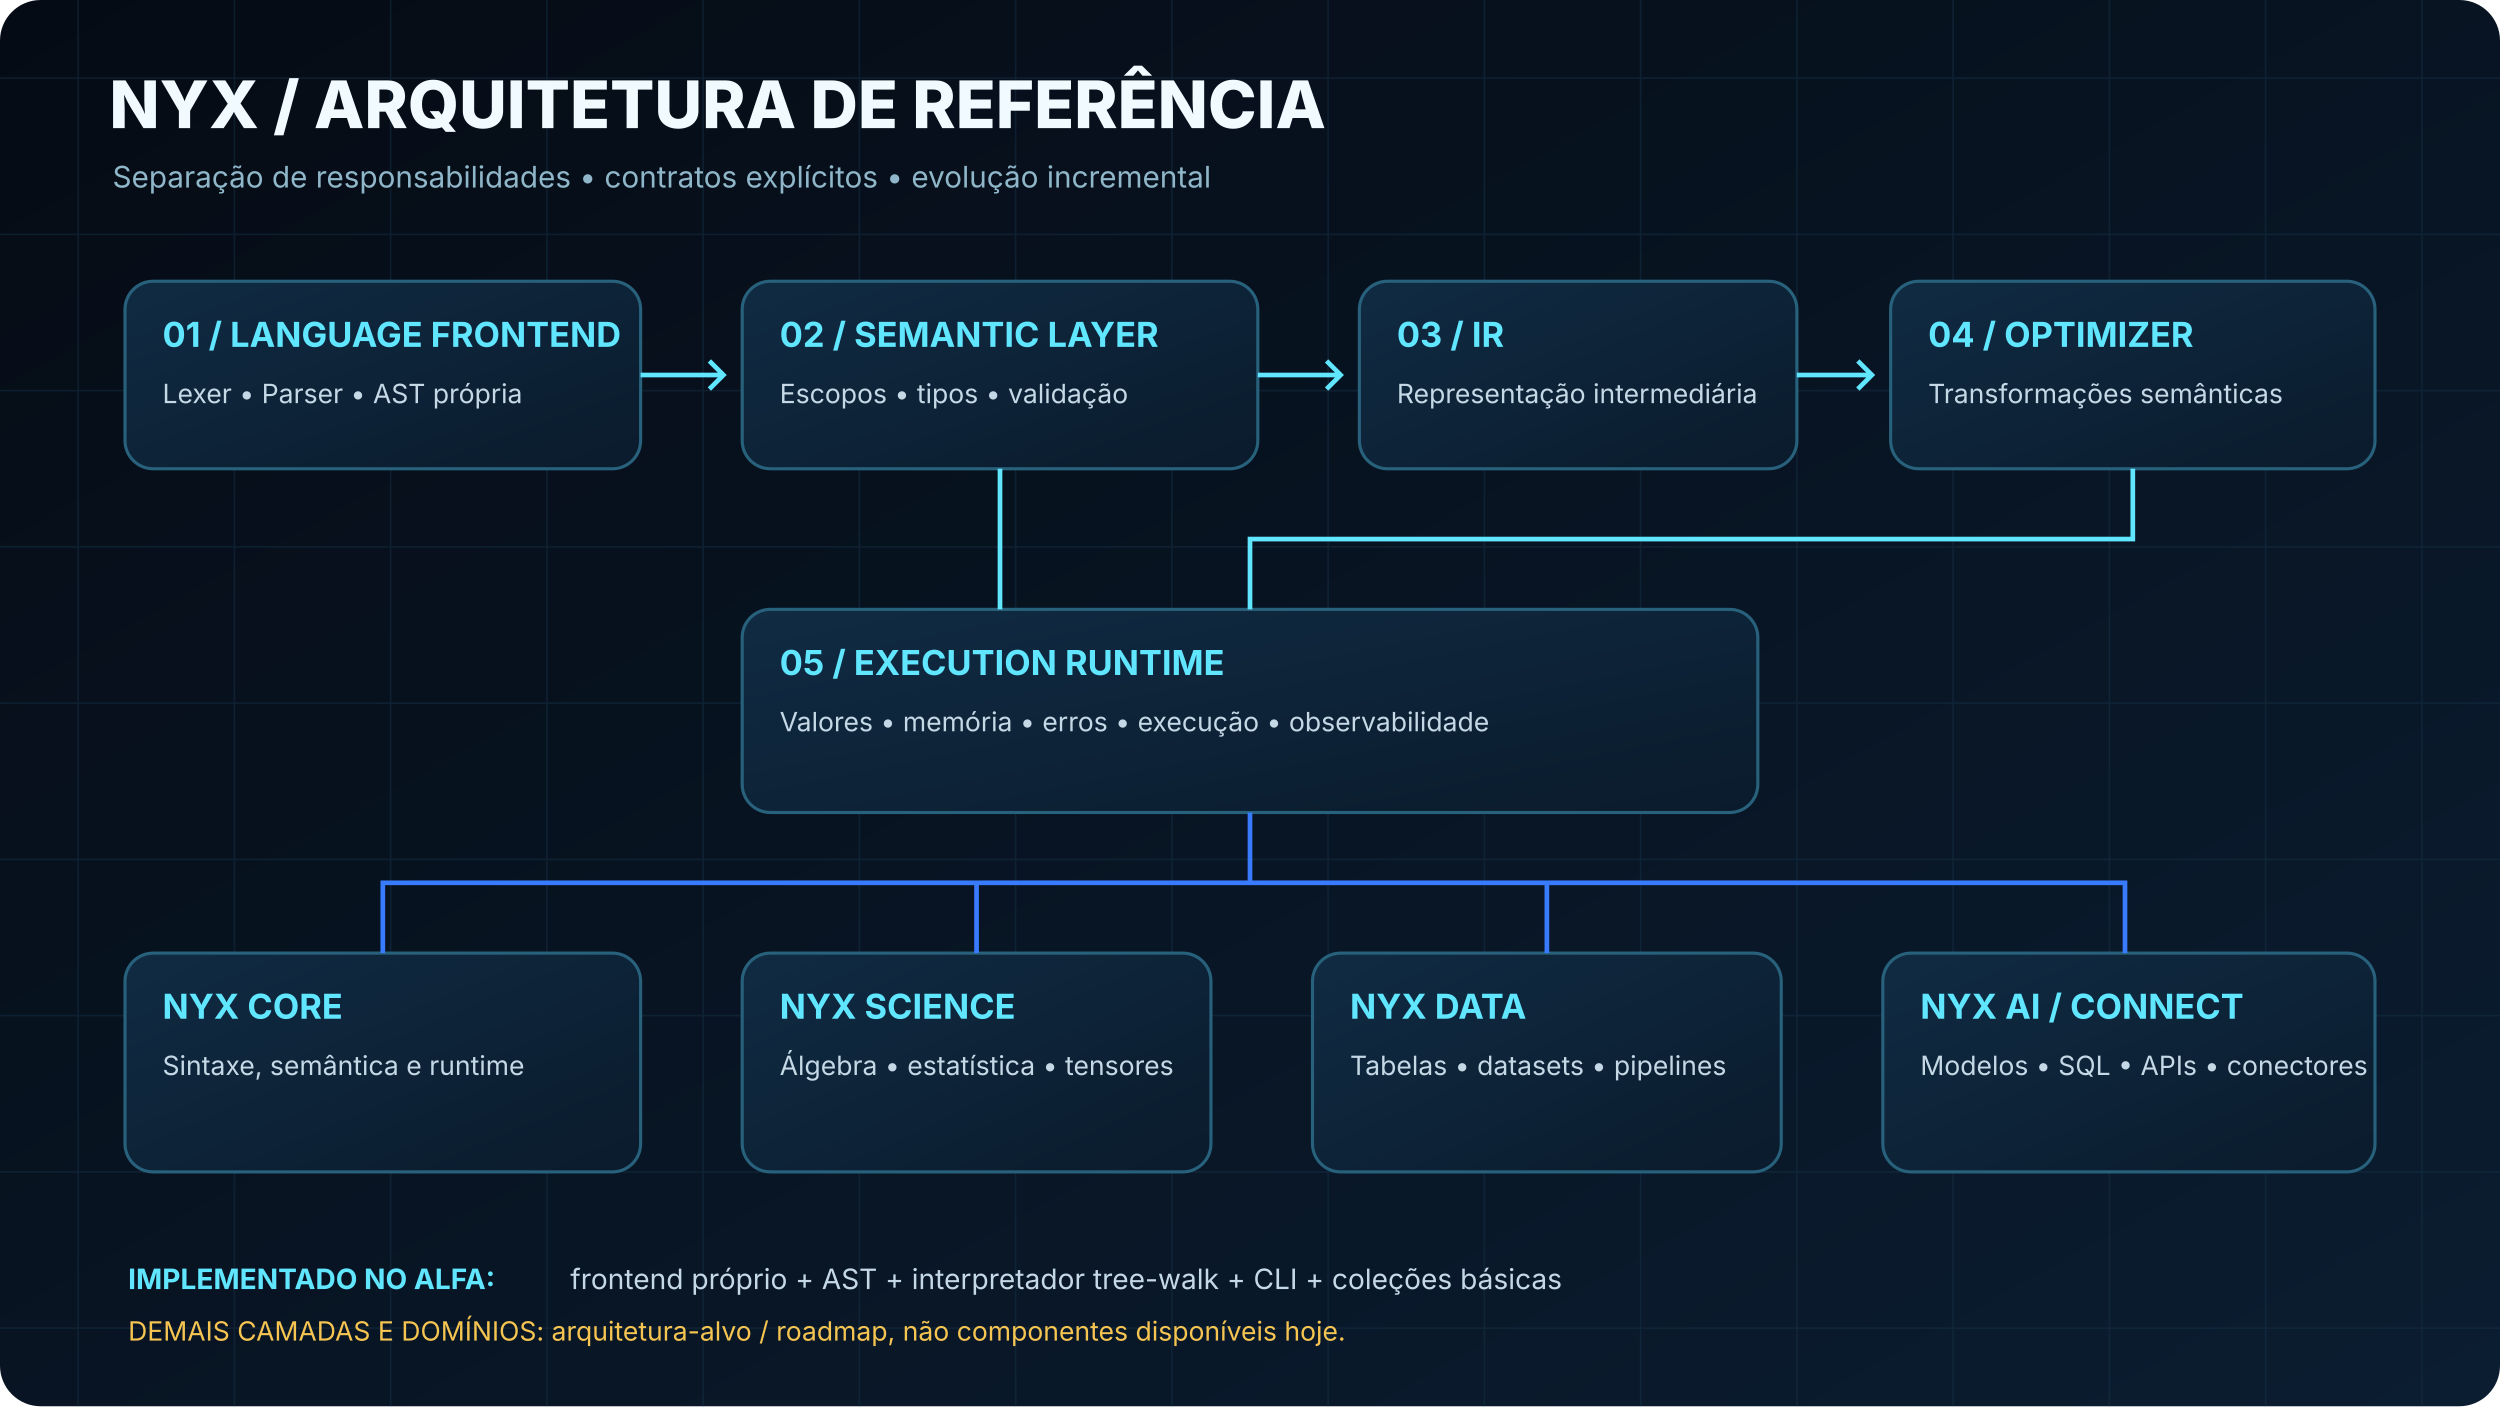
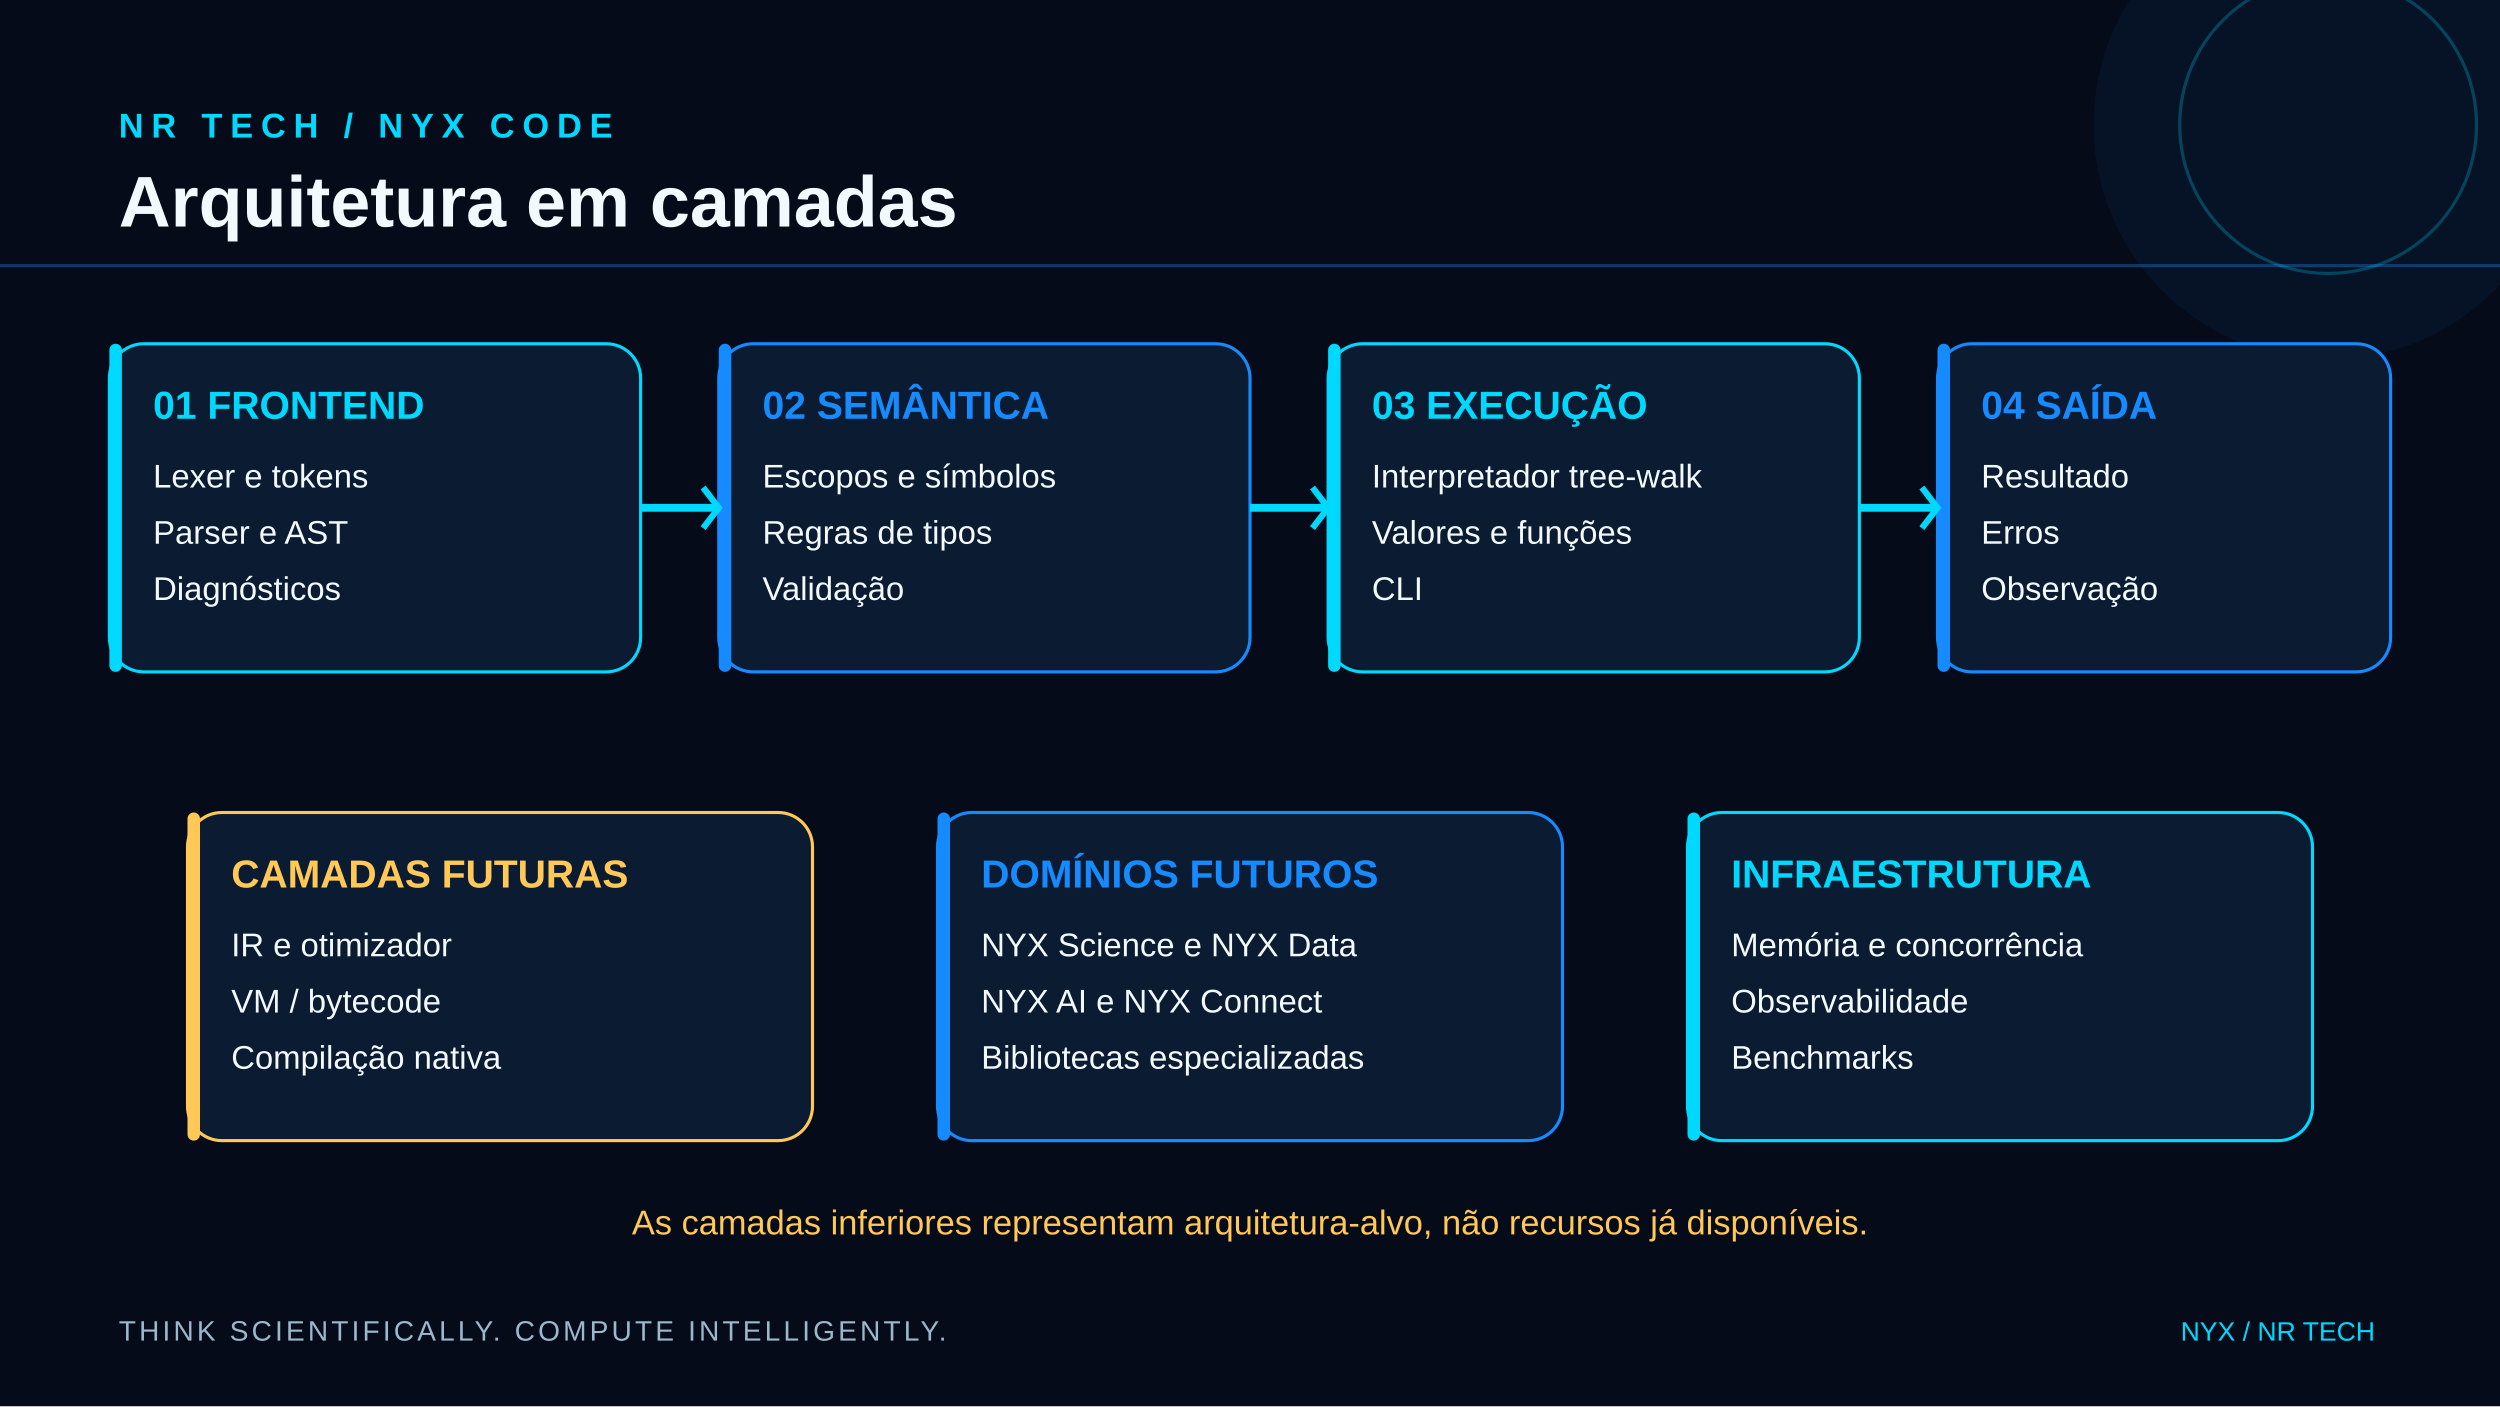
- <svg xmlns="http://www.w3.org/2000/svg" width="1600" height="900" viewBox="0 0 1600 900" role="img" aria-labelledby="t d">
-   <defs>
-     <linearGradient id="bg" x1="0" y1="0" x2="1" y2="1">
-       <stop stop-color="#050B14" />
-       <stop offset="1" stop-color="#0B1D31" />
-     </linearGradient>
-     <linearGradient id="c" x1="0" y1="0" x2="1" y2="0">
-       <stop stop-color="#60E6FF" />
-       <stop offset="1" stop-color="#397BFF" />
-     </linearGradient>
-     <linearGradient id="p" x1="0" y1="0" x2="1" y2="1">
-       <stop stop-color="#102B43" />
-       <stop offset="1" stop-color="#0A1B2C" />
-     </linearGradient>
-   </defs>
-   <rect width="1600" height="900" rx="26" fill="url(#bg)" />
-   <g stroke="#17334A" opacity=".45">
-     <path d="M0 50H1600" />
-     <path d="M0 150H1600" />
-     <path d="M0 250H1600" />
-     <path d="M0 350H1600" />
-     <path d="M0 450H1600" />
-     <path d="M0 550H1600" />
-     <path d="M0 650H1600" />
-     <path d="M0 750H1600" />
-     <path d="M0 850H1600" />
-     <path d="M50 0V900" />
-     <path d="M150 0V900" />
-     <path d="M250 0V900" />
-     <path d="M350 0V900" />
-     <path d="M450 0V900" />
-     <path d="M550 0V900" />
-     <path d="M650 0V900" />
-     <path d="M750 0V900" />
-     <path d="M850 0V900" />
-     <path d="M950 0V900" />
-     <path d="M1050 0V900" />
-     <path d="M1150 0V900" />
-     <path d="M1250 0V900" />
-     <path d="M1350 0V900" />
-     <path d="M1450 0V900" />
-     <path d="M1550 0V900" />
-   </g>
-   <g font-family="Inter,Segoe UI,Arial,sans-serif">
-     <text x="70" y="82" fill="#F1FAFF" font-size="42" font-weight="800">NYX / ARQUITETURA DE REFERÊNCIA</text>
-     <text x="72" y="120" fill="#8FB7C9" font-size="19">Separação de responsabilidades • contratos explícitos • evolução incremental</text>
-     <rect x="80" y="180" width="330" height="120" rx="18" fill="url(#p)" stroke="#28617C" stroke-width="2" />
-     <text x="104" y="222" fill="#60E6FF" font-size="22" font-weight="700">01 / LANGUAGE FRONTEND</text>
-     <text x="104" y="258" fill="#C4D8E6" font-size="17">Lexer • Parser • AST própria</text>
-     <rect x="475" y="180" width="330" height="120" rx="18" fill="url(#p)" stroke="#28617C" stroke-width="2" />
-     <text x="499" y="222" fill="#60E6FF" font-size="22" font-weight="700">02 / SEMANTIC LAYER</text>
-     <text x="499" y="258" fill="#C4D8E6" font-size="17">Escopos • tipos • validação</text>
-     <rect x="870" y="180" width="280" height="120" rx="18" fill="url(#p)" stroke="#28617C" stroke-width="2" />
-     <text x="894" y="222" fill="#60E6FF" font-size="22" font-weight="700">03 / IR</text>
-     <text x="894" y="258" fill="#C4D8E6" font-size="17">Representação intermediária</text>
-     <rect x="1210" y="180" width="310" height="120" rx="18" fill="url(#p)" stroke="#28617C" stroke-width="2" />
-     <text x="1234" y="222" fill="#60E6FF" font-size="22" font-weight="700">04 / OPTIMIZER</text>
-     <text x="1234" y="258" fill="#C4D8E6" font-size="17">Transformações semânticas</text>
-     <path d="M410 240H463m-9 -9 9 9-9 9" stroke="#60E6FF" stroke-width="3" fill="none" />
-     <path d="M805 240H858m-9 -9 9 9-9 9" stroke="#60E6FF" stroke-width="3" fill="none" />
-     <path d="M1150 240H1198m-9 -9 9 9-9 9" stroke="#60E6FF" stroke-width="3" fill="none" />
-     <rect x="475" y="390" width="650" height="130" rx="18" fill="url(#p)" stroke="#28617C" stroke-width="2" />
-     <text x="499" y="432" fill="#60E6FF" font-size="22" font-weight="700">05 / EXECUTION RUNTIME</text>
-     <text x="499" y="468" fill="#C4D8E6" font-size="17">Valores • memória • erros • execução • observabilidade</text>
-     <path d="M1365 300V345H800V390" stroke="#60E6FF" stroke-width="3" fill="none" />
-     <path d="M640 300V390" stroke="#60E6FF" stroke-width="3" fill="none" />
-     <rect x="80" y="610" width="330" height="140" rx="18" fill="url(#p)" stroke="#28617C" stroke-width="2" />
-     <text x="104" y="652" fill="#60E6FF" font-size="22" font-weight="700">NYX CORE</text>
-     <text x="104" y="688" fill="#C4D8E6" font-size="17">Sintaxe, semântica e runtime</text>
-     <rect x="475" y="610" width="300" height="140" rx="18" fill="url(#p)" stroke="#28617C" stroke-width="2" />
-     <text x="499" y="652" fill="#60E6FF" font-size="22" font-weight="700">NYX SCIENCE</text>
-     <text x="499" y="688" fill="#C4D8E6" font-size="17">Álgebra • estatística • tensores</text>
-     <rect x="840" y="610" width="300" height="140" rx="18" fill="url(#p)" stroke="#28617C" stroke-width="2" />
-     <text x="864" y="652" fill="#60E6FF" font-size="22" font-weight="700">NYX DATA</text>
-     <text x="864" y="688" fill="#C4D8E6" font-size="17">Tabelas • datasets • pipelines</text>
-     <rect x="1205" y="610" width="315" height="140" rx="18" fill="url(#p)" stroke="#28617C" stroke-width="2" />
-     <text x="1229" y="652" fill="#60E6FF" font-size="22" font-weight="700">NYX AI / CONNECT</text>
-     <text x="1229" y="688" fill="#C4D8E6" font-size="17">Modelos • SQL • APIs • conectores</text>
-     <path d="M800 520V565H245V610M800 565H625V610M800 565H990V610M800 565H1360V610" stroke="#397BFF" stroke-width="3" fill="none" />
-     <text x="82" y="825" fill="#60E6FF" font-size="18" font-weight="700">IMPLEMENTADO NO ALFA:</text>
-     <text x="365" y="825" fill="#C4D8E6" font-size="18">frontend próprio + AST + interpretador tree-walk + CLI + coleções básicas</text>
-     <text x="82" y="858" fill="#F5C451" font-size="17">DEMAIS CAMADAS E DOMÍNIOS: arquitetura-alvo / roadmap, não componentes disponíveis hoje.</text>
-   </g>
+ <svg xmlns="http://www.w3.org/2000/svg" width="1600" height="900" viewBox="0 0 1600 900" role="img" aria-labelledby="title desc">
+   <rect width="1600" height="900" fill="#050B18" />
+   <path d="M0 170H1600" stroke="#168BFF" stroke-width="2" opacity=".35" />
+   <circle cx="1490" cy="80" r="150" fill="#168BFF" opacity=".07" />
+   <circle cx="1490" cy="80" r="95" fill="none" stroke="#00D9FF" stroke-width="2" opacity=".25" />
+   <text x="76" y="88" fill="#00D9FF" font-family="Arial, sans-serif" font-size="22" font-weight="700" letter-spacing="5">NR TECH  /  NYX CODE</text>
+   <text x="76" y="145" fill="#F2FAFF" font-family="Arial, sans-serif" font-size="46" font-weight="700">Arquitetura em camadas</text>
+   <rect x="70" y="220" width="340" height="210" rx="22" fill="#0B1B31" stroke="#00D9FF" stroke-width="2" />
+   <rect x="70" y="220" width="8" height="210" rx="4" fill="#00D9FF" />
+   <text x="98" y="268" fill="#00D9FF" font-family="Arial,sans-serif" font-size="25" font-weight="700">01  FRONTEND</text>
+   <text x="98" y="312" fill="#F2FAFF" font-family="Arial,sans-serif" font-size="21">Lexer e tokens</text>
+   <text x="98" y="348" fill="#F2FAFF" font-family="Arial,sans-serif" font-size="21">Parser e AST</text>
+   <text x="98" y="384" fill="#F2FAFF" font-family="Arial,sans-serif" font-size="21">Diagnósticos</text>
+   <rect x="460" y="220" width="340" height="210" rx="22" fill="#0B1B31" stroke="#168BFF" stroke-width="2" />
+   <rect x="460" y="220" width="8" height="210" rx="4" fill="#168BFF" />
+   <text x="488" y="268" fill="#168BFF" font-family="Arial,sans-serif" font-size="25" font-weight="700">02  SEMÂNTICA</text>
+   <text x="488" y="312" fill="#F2FAFF" font-family="Arial,sans-serif" font-size="21">Escopos e símbolos</text>
+   <text x="488" y="348" fill="#F2FAFF" font-family="Arial,sans-serif" font-size="21">Regras de tipos</text>
+   <text x="488" y="384" fill="#F2FAFF" font-family="Arial,sans-serif" font-size="21">Validação</text>
+   <rect x="850" y="220" width="340" height="210" rx="22" fill="#0B1B31" stroke="#00D9FF" stroke-width="2" />
+   <rect x="850" y="220" width="8" height="210" rx="4" fill="#00D9FF" />
+   <text x="878" y="268" fill="#00D9FF" font-family="Arial,sans-serif" font-size="25" font-weight="700">03  EXECUÇÃO</text>
+   <text x="878" y="312" fill="#F2FAFF" font-family="Arial,sans-serif" font-size="21">Interpretador tree-walk</text>
+   <text x="878" y="348" fill="#F2FAFF" font-family="Arial,sans-serif" font-size="21">Valores e funções</text>
+   <text x="878" y="384" fill="#F2FAFF" font-family="Arial,sans-serif" font-size="21">CLI</text>
+   <rect x="1240" y="220" width="290" height="210" rx="22" fill="#0B1B31" stroke="#168BFF" stroke-width="2" />
+   <rect x="1240" y="220" width="8" height="210" rx="4" fill="#168BFF" />
+   <text x="1268" y="268" fill="#168BFF" font-family="Arial,sans-serif" font-size="25" font-weight="700">04  SAÍDA</text>
+   <text x="1268" y="312" fill="#F2FAFF" font-family="Arial,sans-serif" font-size="21">Resultado</text>
+   <text x="1268" y="348" fill="#F2FAFF" font-family="Arial,sans-serif" font-size="21">Erros</text>
+   <text x="1268" y="384" fill="#F2FAFF" font-family="Arial,sans-serif" font-size="21">Observação</text>
+   <path d="M410 325H460M800 325H850M1190 325H1240" stroke="#00D9FF" stroke-width="5" />
+   <path d="M450 312L460 325L450 338M840 312L850 325L840 338M1230 312L1240 325L1230 338" fill="none" stroke="#00D9FF" stroke-width="4" />
+   <rect x="120" y="520" width="400" height="210" rx="22" fill="#0B1B31" stroke="#FFC857" stroke-width="2" />
+   <rect x="120" y="520" width="8" height="210" rx="4" fill="#FFC857" />
+   <text x="148" y="568" fill="#FFC857" font-family="Arial,sans-serif" font-size="25" font-weight="700">CAMADAS FUTURAS</text>
+   <text x="148" y="612" fill="#F2FAFF" font-family="Arial,sans-serif" font-size="21">IR e otimizador</text>
+   <text x="148" y="648" fill="#F2FAFF" font-family="Arial,sans-serif" font-size="21">VM / bytecode</text>
+   <text x="148" y="684" fill="#F2FAFF" font-family="Arial,sans-serif" font-size="21">Compilação nativa</text>
+   <rect x="600" y="520" width="400" height="210" rx="22" fill="#0B1B31" stroke="#168BFF" stroke-width="2" />
+   <rect x="600" y="520" width="8" height="210" rx="4" fill="#168BFF" />
+   <text x="628" y="568" fill="#168BFF" font-family="Arial,sans-serif" font-size="25" font-weight="700">DOMÍNIOS FUTUROS</text>
+   <text x="628" y="612" fill="#F2FAFF" font-family="Arial,sans-serif" font-size="21">NYX Science e NYX Data</text>
+   <text x="628" y="648" fill="#F2FAFF" font-family="Arial,sans-serif" font-size="21">NYX AI e NYX Connect</text>
+   <text x="628" y="684" fill="#F2FAFF" font-family="Arial,sans-serif" font-size="21">Bibliotecas especializadas</text>
+   <rect x="1080" y="520" width="400" height="210" rx="22" fill="#0B1B31" stroke="#00D9FF" stroke-width="2" />
+   <rect x="1080" y="520" width="8" height="210" rx="4" fill="#00D9FF" />
+   <text x="1108" y="568" fill="#00D9FF" font-family="Arial,sans-serif" font-size="25" font-weight="700">INFRAESTRUTURA</text>
+   <text x="1108" y="612" fill="#F2FAFF" font-family="Arial,sans-serif" font-size="21">Memória e concorrência</text>
+   <text x="1108" y="648" fill="#F2FAFF" font-family="Arial,sans-serif" font-size="21">Observabilidade</text>
+   <text x="1108" y="684" fill="#F2FAFF" font-family="Arial,sans-serif" font-size="21">Benchmarks</text>
+   <text x="800" y="790" fill="#FFC857" text-anchor="middle" font-family="Arial,sans-serif" font-size="22">As camadas inferiores representam arquitetura-alvo, não recursos já disponíveis.</text>
+   <text x="76" y="858" fill="#9BB8CC" font-family="Arial, sans-serif" font-size="18" letter-spacing="2">THINK SCIENTIFICALLY. COMPUTE INTELLIGENTLY.</text>
+   <text x="1520" y="858" fill="#00D9FF" font-family="Arial, sans-serif" font-size="17" text-anchor="end">NYX / NR TECH</text>
</svg>
